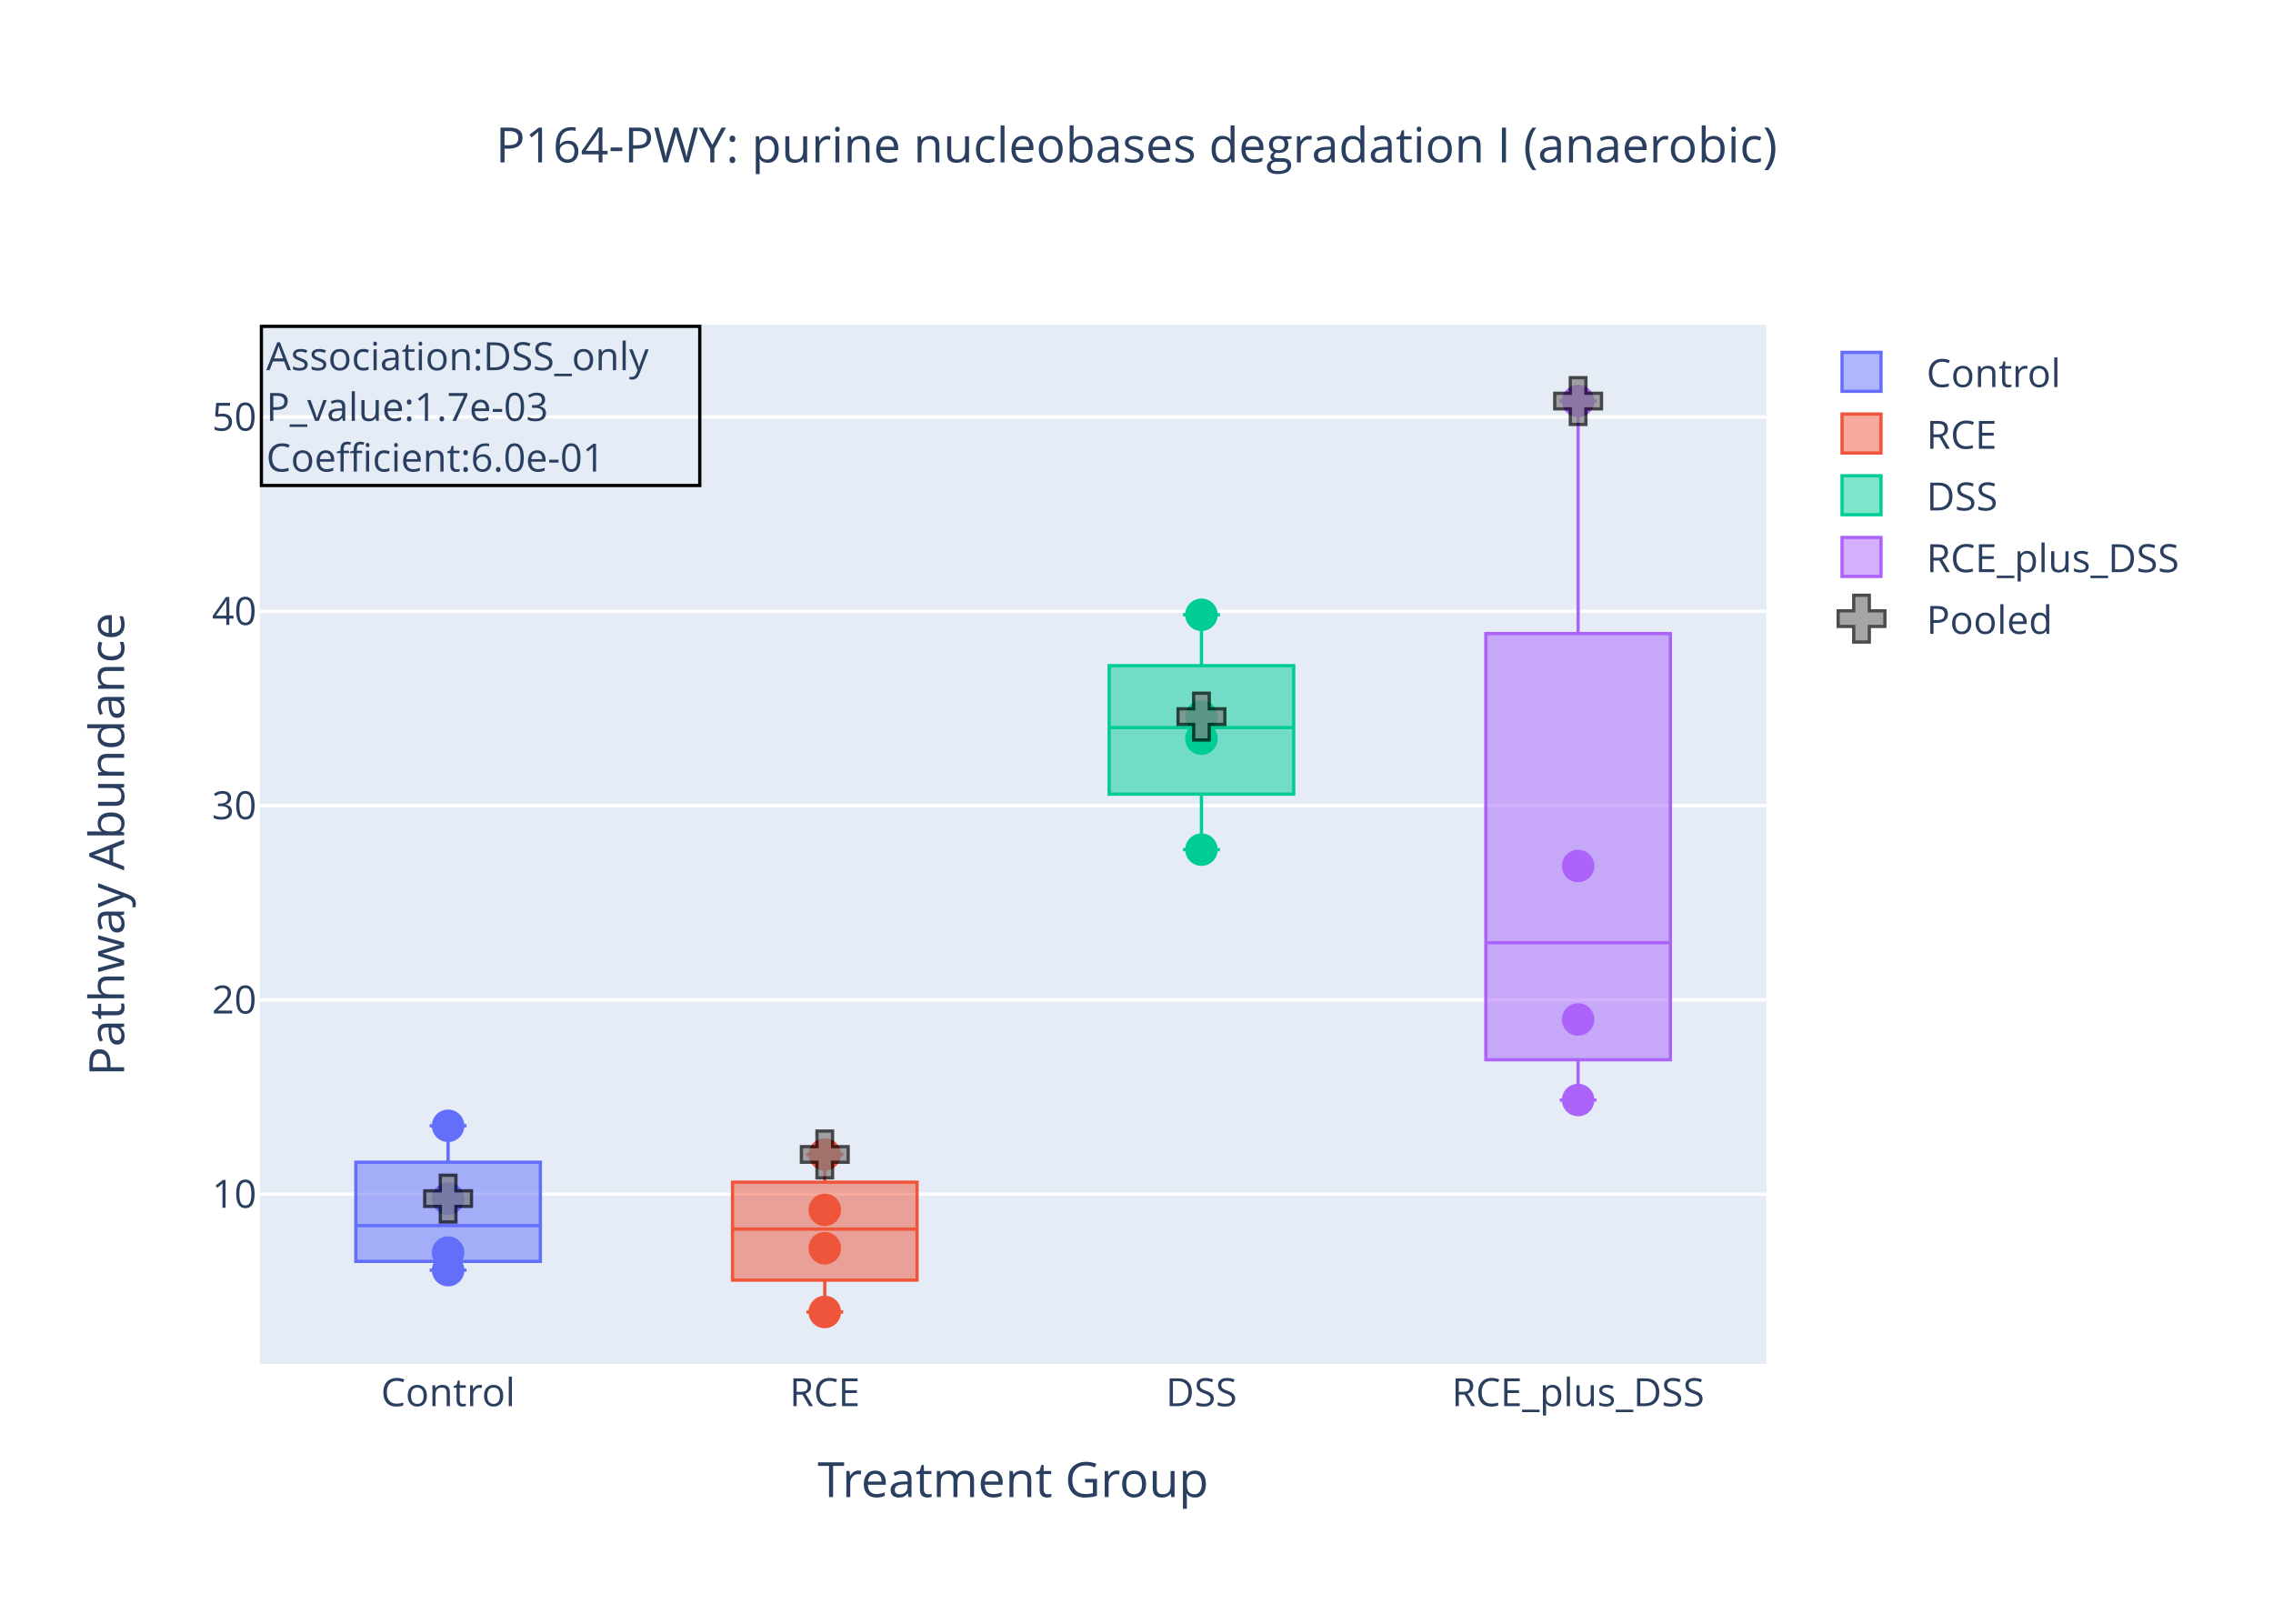
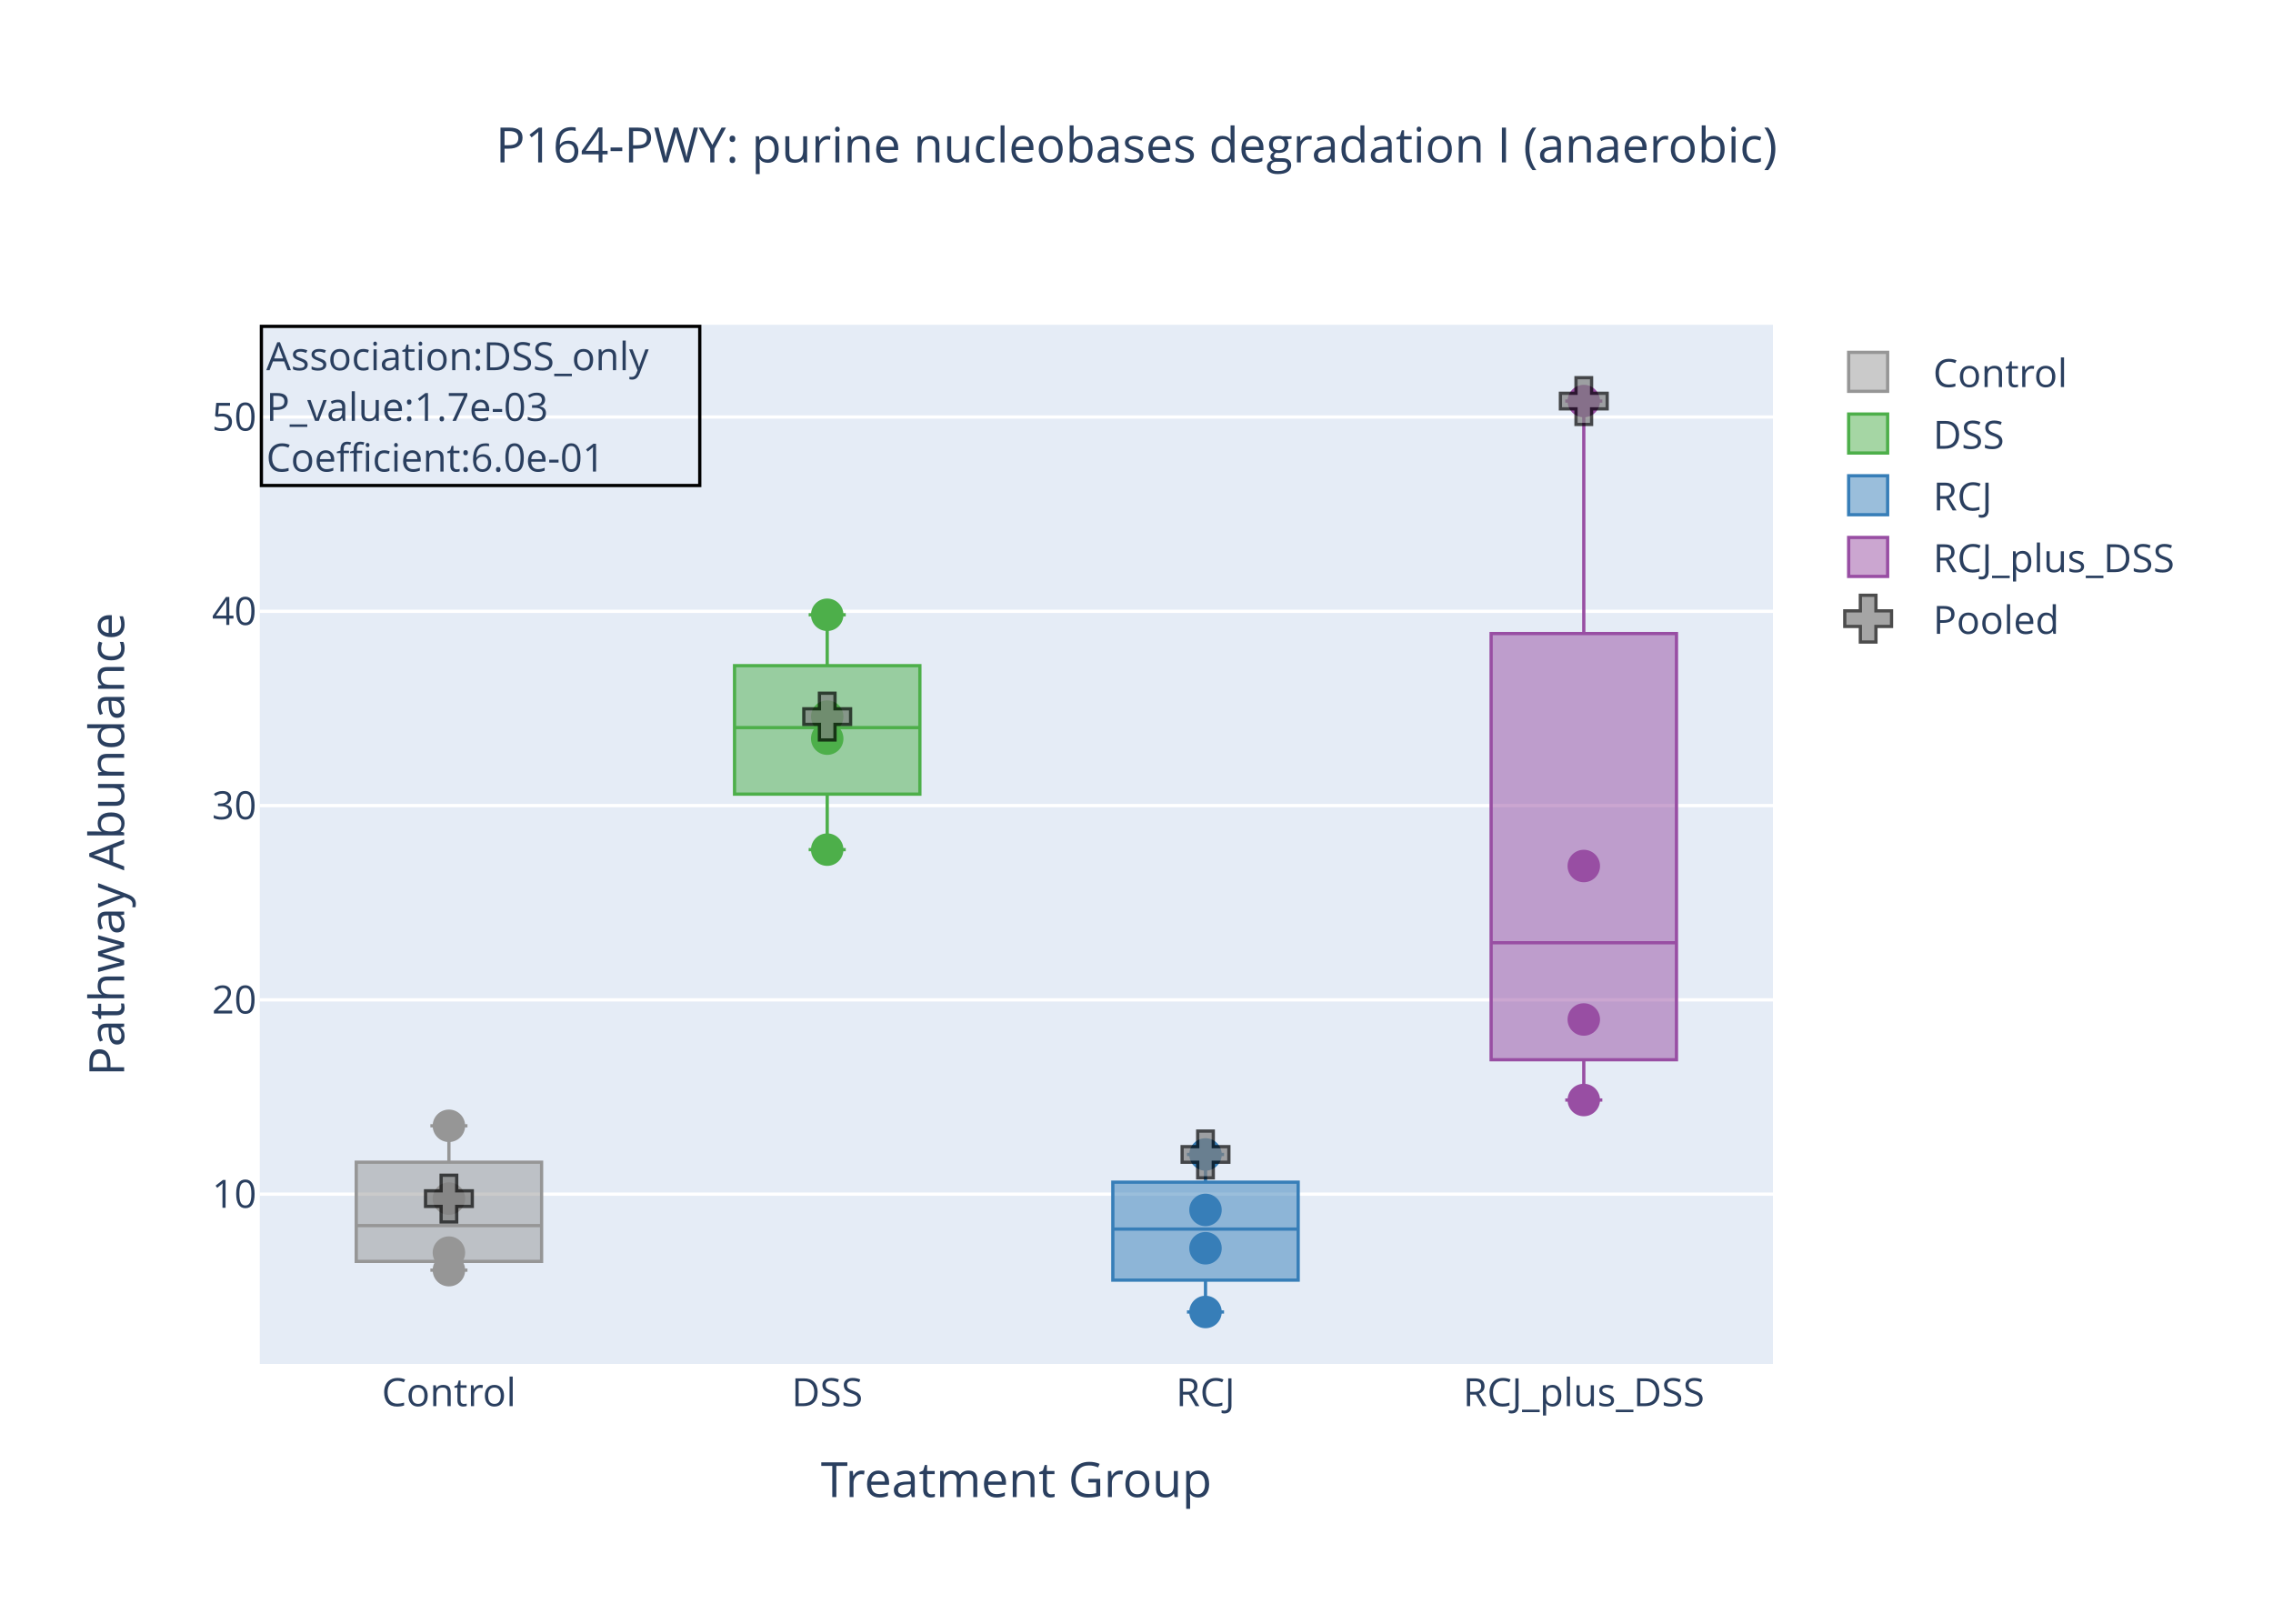
<svg xmlns="http://www.w3.org/2000/svg" class="main-svg" width="700" height="500" style="" viewBox="0 0 700 500">
  <rect x="0" y="0" width="700" height="500" style="fill: rgb(255, 255, 255); fill-opacity: 1;" />
-   <defs id="defs-93f633">
+   <defs id="defs-5e289c">
    <g class="clips">
-       <clipPath id="clip93f633xyplot" class="plotclip">
-         <rect width="464" height="320" />
-       </clipPath>
-       <clipPath class="axesclip" id="clip93f633x">
-         <rect x="80" y="0" width="464" height="500" />
-       </clipPath>
-       <clipPath class="axesclip" id="clip93f633y">
+       <clipPath id="clip5e289cxyplot" class="plotclip">
+         <rect width="466" height="320" />
+       </clipPath>
+       <clipPath class="axesclip" id="clip5e289cx">
+         <rect x="80" y="0" width="466" height="500" />
+       </clipPath>
+       <clipPath class="axesclip" id="clip5e289cy">
        <rect x="0" y="100" width="700" height="320" />
      </clipPath>
-       <clipPath class="axesclip" id="clip93f633xy">
-         <rect x="80" y="100" width="464" height="320" />
+       <clipPath class="axesclip" id="clip5e289cxy">
+         <rect x="80" y="100" width="466" height="320" />
      </clipPath>
    </g>
    <g class="gradients" />
    <g class="patterns" />
  </defs>
  <g class="bglayer">
-     <rect class="bg" x="80" y="100" width="464" height="320" style="fill: rgb(229, 236, 246); fill-opacity: 1; stroke-width: 0;" />
+     <rect class="bg" x="80" y="100" width="466" height="320" style="fill: rgb(229, 236, 246); fill-opacity: 1; stroke-width: 0;" />
  </g>
  <g class="layer-below">
    <g class="imagelayer" />
    <g class="shapelayer" />
  </g>
  <g class="cartesianlayer">
    <g class="subplot xy">
      <g class="layer-subplot">
        <g class="shapelayer" />
        <g class="imagelayer" />
      </g>
      <g class="minor-gridlayer">
        <g class="x" />
        <g class="y" />
      </g>
      <g class="gridlayer">
        <g class="x" />
        <g class="y">
-           <path class="ygrid crisp" transform="translate(0,367.71)" d="M80,0h464" style="stroke: rgb(255, 255, 255); stroke-opacity: 1; stroke-width: 1px;" />
-           <path class="ygrid crisp" transform="translate(0,307.89)" d="M80,0h464" style="stroke: rgb(255, 255, 255); stroke-opacity: 1; stroke-width: 1px;" />
-           <path class="ygrid crisp" transform="translate(0,248.06)" d="M80,0h464" style="stroke: rgb(255, 255, 255); stroke-opacity: 1; stroke-width: 1px;" />
-           <path class="ygrid crisp" transform="translate(0,188.24)" d="M80,0h464" style="stroke: rgb(255, 255, 255); stroke-opacity: 1; stroke-width: 1px;" />
-           <path class="ygrid crisp" transform="translate(0,128.41)" d="M80,0h464" style="stroke: rgb(255, 255, 255); stroke-opacity: 1; stroke-width: 1px;" />
+           <path class="ygrid crisp" transform="translate(0,367.71)" d="M80,0h466" style="stroke: rgb(255, 255, 255); stroke-opacity: 1; stroke-width: 1px;" />
+           <path class="ygrid crisp" transform="translate(0,307.89)" d="M80,0h466" style="stroke: rgb(255, 255, 255); stroke-opacity: 1; stroke-width: 1px;" />
+           <path class="ygrid crisp" transform="translate(0,248.06)" d="M80,0h466" style="stroke: rgb(255, 255, 255); stroke-opacity: 1; stroke-width: 1px;" />
+           <path class="ygrid crisp" transform="translate(0,188.24)" d="M80,0h466" style="stroke: rgb(255, 255, 255); stroke-opacity: 1; stroke-width: 1px;" />
+           <path class="ygrid crisp" transform="translate(0,128.41)" d="M80,0h466" style="stroke: rgb(255, 255, 255); stroke-opacity: 1; stroke-width: 1px;" />
        </g>
      </g>
      <g class="zerolinelayer" />
      <path class="xlines-below" />
      <path class="ylines-below" />
      <g class="overlines-below" />
      <g class="xaxislayer-below" />
      <g class="yaxislayer-below" />
      <g class="overaxes-below" />
-       <g class="plot" transform="translate(80,100)" clip-path="url(#clip93f633xyplot)">
+       <g class="plot" transform="translate(80,100)" clip-path="url(#clip5e289cxyplot)">
        <g class="boxlayer mlayer">
          <g class="trace boxes" style="opacity: 1;">
-             <path class="box" d="M29.58,277.4H86.42M29.58,288.42H86.42V257.88H29.58ZM58,288.42V291.12M58,257.88V246.67M52.32,291.12H63.68M52.32,246.67H63.68" style="vector-effect: non-scaling-stroke; stroke-width: 1px; stroke: rgb(99, 110, 250); stroke-opacity: 1; fill: rgb(99, 110, 250); fill-opacity: 0.5;" />
-             <g class="points">
-               <path class="point" transform="translate(58,291.12)" d="M5,0A5,5 0 1,1 0,-5A5,5 0 0,1 5,0Z" style="opacity: 1; stroke-width: 0px; fill: rgb(99, 110, 250); fill-opacity: 1;" />
-               <path class="point" transform="translate(58,285.72)" d="M5,0A5,5 0 1,1 0,-5A5,5 0 0,1 5,0Z" style="opacity: 1; stroke-width: 0px; fill: rgb(99, 110, 250); fill-opacity: 1;" />
-               <path class="point" transform="translate(58,269.09)" d="M5,0A5,5 0 1,1 0,-5A5,5 0 0,1 5,0Z" style="opacity: 1; stroke-width: 0px; fill: rgb(99, 110, 250); fill-opacity: 1;" />
-               <path class="point" transform="translate(58,246.67)" d="M5,0A5,5 0 1,1 0,-5A5,5 0 0,1 5,0Z" style="opacity: 1; stroke-width: 0px; fill: rgb(99, 110, 250); fill-opacity: 1;" />
-             </g>
-           </g>
-           <g class="trace boxes" style="opacity: 1;">
-             <path class="box" d="M145.58,278.47H202.42M145.58,294.19H202.42V264.03H145.58ZM174,294.19V304M174,264.03V255.49M168.32,304H179.68M168.32,255.49H179.68" style="vector-effect: non-scaling-stroke; stroke-width: 1px; stroke: rgb(239, 85, 59); stroke-opacity: 1; fill: rgb(239, 85, 59); fill-opacity: 0.5;" />
-             <g class="points">
-               <path class="point" transform="translate(174,304)" d="M5,0A5,5 0 1,1 0,-5A5,5 0 0,1 5,0Z" style="opacity: 1; stroke-width: 0px; fill: rgb(239, 85, 59); fill-opacity: 1;" />
-               <path class="point" transform="translate(174,284.37)" d="M5,0A5,5 0 1,1 0,-5A5,5 0 0,1 5,0Z" style="opacity: 1; stroke-width: 0px; fill: rgb(239, 85, 59); fill-opacity: 1;" />
-               <path class="point" transform="translate(174,272.57)" d="M5,0A5,5 0 1,1 0,-5A5,5 0 0,1 5,0Z" style="opacity: 1; stroke-width: 0px; fill: rgb(239, 85, 59); fill-opacity: 1;" />
-               <path class="point" transform="translate(174,255.49)" d="M5,0A5,5 0 1,1 0,-5A5,5 0 0,1 5,0Z" style="opacity: 1; stroke-width: 0px; fill: rgb(239, 85, 59); fill-opacity: 1;" />
-             </g>
-           </g>
-           <g class="trace boxes" style="opacity: 1;">
-             <path class="box" d="M261.58,124.05H318.42M261.58,144.54H318.42V104.98H261.58ZM290,144.54V161.63M290,104.98V89.31M284.32,161.63H295.68M284.32,89.31H295.68" style="vector-effect: non-scaling-stroke; stroke-width: 1px; stroke: rgb(0, 204, 150); stroke-opacity: 1; fill: rgb(0, 204, 150); fill-opacity: 0.5;" />
-             <g class="points">
-               <path class="point" transform="translate(290,161.63)" d="M5,0A5,5 0 1,1 0,-5A5,5 0 0,1 5,0Z" style="opacity: 1; stroke-width: 0px; fill: rgb(0, 204, 150); fill-opacity: 1;" />
-               <path class="point" transform="translate(290,127.45)" d="M5,0A5,5 0 1,1 0,-5A5,5 0 0,1 5,0Z" style="opacity: 1; stroke-width: 0px; fill: rgb(0, 204, 150); fill-opacity: 1;" />
-               <path class="point" transform="translate(290,120.66)" d="M5,0A5,5 0 1,1 0,-5A5,5 0 0,1 5,0Z" style="opacity: 1; stroke-width: 0px; fill: rgb(0, 204, 150); fill-opacity: 1;" />
-               <path class="point" transform="translate(290,89.31)" d="M5,0A5,5 0 1,1 0,-5A5,5 0 0,1 5,0Z" style="opacity: 1; stroke-width: 0px; fill: rgb(0, 204, 150); fill-opacity: 1;" />
-             </g>
-           </g>
-           <g class="trace boxes" style="opacity: 1;">
-             <path class="box" d="M377.58,190.3H434.42M377.58,226.33H434.42V95.09H377.58ZM406,226.33V238.73M406,95.09V23.5M400.32,238.73H411.68M400.32,23.5H411.68" style="vector-effect: non-scaling-stroke; stroke-width: 1px; stroke: rgb(171, 99, 250); stroke-opacity: 1; fill: rgb(171, 99, 250); fill-opacity: 0.5;" />
-             <g class="points">
-               <path class="point" transform="translate(406,238.73)" d="M5,0A5,5 0 1,1 0,-5A5,5 0 0,1 5,0Z" style="opacity: 1; stroke-width: 0px; fill: rgb(171, 99, 250); fill-opacity: 1;" />
-               <path class="point" transform="translate(406,213.93)" d="M5,0A5,5 0 1,1 0,-5A5,5 0 0,1 5,0Z" style="opacity: 1; stroke-width: 0px; fill: rgb(171, 99, 250); fill-opacity: 1;" />
-               <path class="point" transform="translate(406,166.67)" d="M5,0A5,5 0 1,1 0,-5A5,5 0 0,1 5,0Z" style="opacity: 1; stroke-width: 0px; fill: rgb(171, 99, 250); fill-opacity: 1;" />
-               <path class="point" transform="translate(406,23.5)" d="M5,0A5,5 0 1,1 0,-5A5,5 0 0,1 5,0Z" style="opacity: 1; stroke-width: 0px; fill: rgb(171, 99, 250); fill-opacity: 1;" />
+             <path class="box" d="M29.71,277.4H86.79M29.71,288.42H86.79V257.88H29.71ZM58.25,288.42V291.12M58.25,257.88V246.67M52.54,291.12H63.96M52.54,246.67H63.96" style="vector-effect: non-scaling-stroke; stroke-width: 1px; stroke: rgb(150, 150, 150); stroke-opacity: 1; fill: rgb(150, 150, 150); fill-opacity: 0.5;" />
+             <g class="points">
+               <path class="point" transform="translate(58.25,291.12)" d="M5,0A5,5 0 1,1 0,-5A5,5 0 0,1 5,0Z" style="opacity: 1; stroke-width: 0px; fill: rgb(150, 150, 150); fill-opacity: 1;" />
+               <path class="point" transform="translate(58.25,285.72)" d="M5,0A5,5 0 1,1 0,-5A5,5 0 0,1 5,0Z" style="opacity: 1; stroke-width: 0px; fill: rgb(150, 150, 150); fill-opacity: 1;" />
+               <path class="point" transform="translate(58.25,269.09)" d="M5,0A5,5 0 1,1 0,-5A5,5 0 0,1 5,0Z" style="opacity: 1; stroke-width: 0px; fill: rgb(150, 150, 150); fill-opacity: 1;" />
+               <path class="point" transform="translate(58.25,246.67)" d="M5,0A5,5 0 1,1 0,-5A5,5 0 0,1 5,0Z" style="opacity: 1; stroke-width: 0px; fill: rgb(150, 150, 150); fill-opacity: 1;" />
+             </g>
+           </g>
+           <g class="trace boxes" style="opacity: 1;">
+             <path class="box" d="M146.21,124.05H203.29M146.21,144.54H203.29V104.98H146.21ZM174.75,144.54V161.63M174.75,104.98V89.31M169.04,161.63H180.46M169.04,89.31H180.46" style="vector-effect: non-scaling-stroke; stroke-width: 1px; stroke: rgb(77, 175, 74); stroke-opacity: 1; fill: rgb(77, 175, 74); fill-opacity: 0.5;" />
+             <g class="points">
+               <path class="point" transform="translate(174.75,161.63)" d="M5,0A5,5 0 1,1 0,-5A5,5 0 0,1 5,0Z" style="opacity: 1; stroke-width: 0px; fill: rgb(77, 175, 74); fill-opacity: 1;" />
+               <path class="point" transform="translate(174.75,127.45)" d="M5,0A5,5 0 1,1 0,-5A5,5 0 0,1 5,0Z" style="opacity: 1; stroke-width: 0px; fill: rgb(77, 175, 74); fill-opacity: 1;" />
+               <path class="point" transform="translate(174.75,120.66)" d="M5,0A5,5 0 1,1 0,-5A5,5 0 0,1 5,0Z" style="opacity: 1; stroke-width: 0px; fill: rgb(77, 175, 74); fill-opacity: 1;" />
+               <path class="point" transform="translate(174.75,89.31)" d="M5,0A5,5 0 1,1 0,-5A5,5 0 0,1 5,0Z" style="opacity: 1; stroke-width: 0px; fill: rgb(77, 175, 74); fill-opacity: 1;" />
+             </g>
+           </g>
+           <g class="trace boxes" style="opacity: 1;">
+             <path class="box" d="M262.71,278.47H319.79M262.71,294.19H319.79V264.03H262.71ZM291.25,294.19V304M291.25,264.03V255.49M285.54,304H296.96M285.54,255.49H296.96" style="vector-effect: non-scaling-stroke; stroke-width: 1px; stroke: rgb(55, 126, 184); stroke-opacity: 1; fill: rgb(55, 126, 184); fill-opacity: 0.5;" />
+             <g class="points">
+               <path class="point" transform="translate(291.25,304)" d="M5,0A5,5 0 1,1 0,-5A5,5 0 0,1 5,0Z" style="opacity: 1; stroke-width: 0px; fill: rgb(55, 126, 184); fill-opacity: 1;" />
+               <path class="point" transform="translate(291.25,284.37)" d="M5,0A5,5 0 1,1 0,-5A5,5 0 0,1 5,0Z" style="opacity: 1; stroke-width: 0px; fill: rgb(55, 126, 184); fill-opacity: 1;" />
+               <path class="point" transform="translate(291.25,272.57)" d="M5,0A5,5 0 1,1 0,-5A5,5 0 0,1 5,0Z" style="opacity: 1; stroke-width: 0px; fill: rgb(55, 126, 184); fill-opacity: 1;" />
+               <path class="point" transform="translate(291.25,255.49)" d="M5,0A5,5 0 1,1 0,-5A5,5 0 0,1 5,0Z" style="opacity: 1; stroke-width: 0px; fill: rgb(55, 126, 184); fill-opacity: 1;" />
+             </g>
+           </g>
+           <g class="trace boxes" style="opacity: 1;">
+             <path class="box" d="M379.21,190.3H436.29M379.21,226.33H436.29V95.09H379.21ZM407.75,226.33V238.73M407.75,95.09V23.5M402.04,238.73H413.46M402.04,23.5H413.46" style="vector-effect: non-scaling-stroke; stroke-width: 1px; stroke: rgb(152, 78, 163); stroke-opacity: 1; fill: rgb(152, 78, 163); fill-opacity: 0.5;" />
+             <g class="points">
+               <path class="point" transform="translate(407.75,238.73)" d="M5,0A5,5 0 1,1 0,-5A5,5 0 0,1 5,0Z" style="opacity: 1; stroke-width: 0px; fill: rgb(152, 78, 163); fill-opacity: 1;" />
+               <path class="point" transform="translate(407.75,213.93)" d="M5,0A5,5 0 1,1 0,-5A5,5 0 0,1 5,0Z" style="opacity: 1; stroke-width: 0px; fill: rgb(152, 78, 163); fill-opacity: 1;" />
+               <path class="point" transform="translate(407.75,166.67)" d="M5,0A5,5 0 1,1 0,-5A5,5 0 0,1 5,0Z" style="opacity: 1; stroke-width: 0px; fill: rgb(152, 78, 163); fill-opacity: 1;" />
+               <path class="point" transform="translate(407.75,23.5)" d="M5,0A5,5 0 1,1 0,-5A5,5 0 0,1 5,0Z" style="opacity: 1; stroke-width: 0px; fill: rgb(152, 78, 163); fill-opacity: 1;" />
            </g>
          </g>
        </g>
        <g class="scatterlayer mlayer">
-           <g class="trace scatter tracec50bee" style="stroke-miterlimit: 2; opacity: 1;">
+           <g class="trace scatter trace86f825" style="stroke-miterlimit: 2; opacity: 1;">
            <g class="fills" />
            <g class="errorbars" />
            <g class="lines" />
            <g class="points">
-               <path class="point" transform="translate(58,269.09)" d="M7.2,2.4H2.4V7.2H-2.4V2.4H-7.2V-2.4H-2.4V-7.2H2.4V-2.4H7.2Z" style="opacity: 0.7; stroke-width: 1px; fill: rgb(127, 127, 127); fill-opacity: 1; stroke: rgb(0, 0, 0); stroke-opacity: 1;" />
-               <path class="point" transform="translate(290,120.66)" d="M7.2,2.4H2.4V7.2H-2.4V2.4H-7.2V-2.4H-2.4V-7.2H2.4V-2.4H7.2Z" style="opacity: 0.7; stroke-width: 1px; fill: rgb(127, 127, 127); fill-opacity: 1; stroke: rgb(0, 0, 0); stroke-opacity: 1;" />
-               <path class="point" transform="translate(174,255.49)" d="M7.2,2.4H2.4V7.2H-2.4V2.4H-7.2V-2.4H-2.4V-7.2H2.4V-2.4H7.2Z" style="opacity: 0.7; stroke-width: 1px; fill: rgb(127, 127, 127); fill-opacity: 1; stroke: rgb(0, 0, 0); stroke-opacity: 1;" />
-               <path class="point" transform="translate(406,23.5)" d="M7.2,2.4H2.4V7.2H-2.4V2.4H-7.2V-2.4H-2.4V-7.2H2.4V-2.4H7.2Z" style="opacity: 0.7; stroke-width: 1px; fill: rgb(127, 127, 127); fill-opacity: 1; stroke: rgb(0, 0, 0); stroke-opacity: 1;" />
+               <path class="point" transform="translate(58.25,269.09)" d="M7.2,2.4H2.4V7.2H-2.4V2.4H-7.2V-2.4H-2.4V-7.2H2.4V-2.4H7.2Z" style="opacity: 0.7; stroke-width: 1px; fill: rgb(127, 127, 127); fill-opacity: 1; stroke: rgb(0, 0, 0); stroke-opacity: 1;" />
+               <path class="point" transform="translate(174.75,120.66)" d="M7.2,2.4H2.4V7.2H-2.4V2.4H-7.2V-2.4H-2.4V-7.2H2.4V-2.4H7.2Z" style="opacity: 0.7; stroke-width: 1px; fill: rgb(127, 127, 127); fill-opacity: 1; stroke: rgb(0, 0, 0); stroke-opacity: 1;" />
+               <path class="point" transform="translate(291.25,255.49)" d="M7.2,2.4H2.4V7.2H-2.4V2.4H-7.2V-2.4H-2.4V-7.2H2.4V-2.4H7.2Z" style="opacity: 0.7; stroke-width: 1px; fill: rgb(127, 127, 127); fill-opacity: 1; stroke: rgb(0, 0, 0); stroke-opacity: 1;" />
+               <path class="point" transform="translate(407.75,23.5)" d="M7.2,2.4H2.4V7.2H-2.4V2.4H-7.2V-2.4H-2.4V-7.2H2.4V-2.4H7.2Z" style="opacity: 0.7; stroke-width: 1px; fill: rgb(127, 127, 127); fill-opacity: 1; stroke: rgb(0, 0, 0); stroke-opacity: 1;" />
            </g>
            <g class="text" />
          </g>
        </g>
      </g>
      <g class="overplot" />
      <path class="xlines-above crisp" d="M0,0" style="fill: none;" />
      <path class="ylines-above crisp" d="M0,0" style="fill: none;" />
      <g class="overlines-above" />
      <g class="xaxislayer-above">
        <g class="xtick">
-           <text text-anchor="middle" x="0" y="433" transform="translate(138,0)" style="font-family: 'Open Sans', verdana, arial, sans-serif; font-size: 12px; fill: rgb(42, 63, 95); fill-opacity: 1; white-space: pre; opacity: 1;">Control</text>
-         </g>
-         <g class="xtick">
-           <text text-anchor="middle" x="0" y="433" transform="translate(254,0)" style="font-family: 'Open Sans', verdana, arial, sans-serif; font-size: 12px; fill: rgb(42, 63, 95); fill-opacity: 1; white-space: pre; opacity: 1;">RCE</text>
-         </g>
-         <g class="xtick">
-           <text text-anchor="middle" x="0" y="433" transform="translate(370,0)" style="font-family: 'Open Sans', verdana, arial, sans-serif; font-size: 12px; fill: rgb(42, 63, 95); fill-opacity: 1; white-space: pre; opacity: 1;">DSS</text>
-         </g>
-         <g class="xtick">
-           <text text-anchor="middle" x="0" y="433" transform="translate(486,0)" style="font-family: 'Open Sans', verdana, arial, sans-serif; font-size: 12px; fill: rgb(42, 63, 95); fill-opacity: 1; white-space: pre; opacity: 1;">RCE_plus_DSS</text>
+           <text text-anchor="middle" x="0" y="433" transform="translate(138.25,0)" style="font-family: 'Open Sans', verdana, arial, sans-serif; font-size: 12px; fill: rgb(42, 63, 95); fill-opacity: 1; white-space: pre; opacity: 1;">Control</text>
+         </g>
+         <g class="xtick">
+           <text text-anchor="middle" x="0" y="433" transform="translate(254.75,0)" style="font-family: 'Open Sans', verdana, arial, sans-serif; font-size: 12px; fill: rgb(42, 63, 95); fill-opacity: 1; white-space: pre; opacity: 1;">DSS</text>
+         </g>
+         <g class="xtick">
+           <text text-anchor="middle" x="0" y="433" transform="translate(371.25,0)" style="font-family: 'Open Sans', verdana, arial, sans-serif; font-size: 12px; fill: rgb(42, 63, 95); fill-opacity: 1; white-space: pre; opacity: 1;">RCJ</text>
+         </g>
+         <g class="xtick">
+           <text text-anchor="middle" x="0" y="433" transform="translate(487.75,0)" style="font-family: 'Open Sans', verdana, arial, sans-serif; font-size: 12px; fill: rgb(42, 63, 95); fill-opacity: 1; white-space: pre; opacity: 1;">RCJ_plus_DSS</text>
        </g>
      </g>
      <g class="yaxislayer-above">
        <g class="ytick">
          <text text-anchor="end" x="79" y="4.2" transform="translate(0,367.71)" style="font-family: 'Open Sans', verdana, arial, sans-serif; font-size: 12px; fill: rgb(42, 63, 95); fill-opacity: 1; white-space: pre; opacity: 1;">10</text>
        </g>
        <g class="ytick">
          <text text-anchor="end" x="79" y="4.2" style="font-family: 'Open Sans', verdana, arial, sans-serif; font-size: 12px; fill: rgb(42, 63, 95); fill-opacity: 1; white-space: pre; opacity: 1;" transform="translate(0,307.89)">20</text>
        </g>
        <g class="ytick">
          <text text-anchor="end" x="79" y="4.2" style="font-family: 'Open Sans', verdana, arial, sans-serif; font-size: 12px; fill: rgb(42, 63, 95); fill-opacity: 1; white-space: pre; opacity: 1;" transform="translate(0,248.06)">30</text>
        </g>
        <g class="ytick">
          <text text-anchor="end" x="79" y="4.2" style="font-family: 'Open Sans', verdana, arial, sans-serif; font-size: 12px; fill: rgb(42, 63, 95); fill-opacity: 1; white-space: pre; opacity: 1;" transform="translate(0,188.24)">40</text>
        </g>
        <g class="ytick">
          <text text-anchor="end" x="79" y="4.2" style="font-family: 'Open Sans', verdana, arial, sans-serif; font-size: 12px; fill: rgb(42, 63, 95); fill-opacity: 1; white-space: pre; opacity: 1;" transform="translate(0,128.41)">50</text>
        </g>
      </g>
      <g class="overaxes-above" />
    </g>
  </g>
  <g class="polarlayer" />
  <g class="smithlayer" />
  <g class="ternarylayer" />
  <g class="geolayer" />
  <g class="funnelarealayer" />
  <g class="pielayer" />
  <g class="iciclelayer" />
  <g class="treemaplayer" />
  <g class="sunburstlayer" />
  <g class="glimages" />
-   <defs id="topdefs-93f633">
+   <defs id="topdefs-5e289c">
    <g class="clips" />
-     <clipPath id="legend93f633">
-       <rect width="135" height="105" x="0" y="0" />
+     <clipPath id="legend5e289c">
+       <rect width="133" height="105" x="0" y="0" />
    </clipPath>
  </defs>
  <g class="layer-above">
    <g class="imagelayer" />
    <g class="shapelayer" />
  </g>
  <g class="infolayer">
-     <g class="legend" pointer-events="all" transform="translate(553.28,100)">
-       <rect class="bg" shape-rendering="crispEdges" width="135" height="105" x="0" y="0" style="stroke: rgb(68, 68, 68); stroke-opacity: 1; fill: rgb(255, 255, 255); fill-opacity: 1; stroke-width: 0px;" />
-       <g class="scrollbox" transform="" clip-path="url(#legend93f633)">
+     <g class="legend" pointer-events="all" transform="translate(555.32,100)">
+       <rect class="bg" shape-rendering="crispEdges" width="133" height="105" x="0" y="0" style="stroke: rgb(68, 68, 68); stroke-opacity: 1; fill: rgb(255, 255, 255); fill-opacity: 1; stroke-width: 0px;" />
+       <g class="scrollbox" transform="" clip-path="url(#legend5e289c)">
        <g class="groups">
          <g class="traces" transform="translate(0,14.5)" style="opacity: 1;">
            <text class="legendtext" text-anchor="start" x="40" y="4.68" style="font-family: 'Open Sans', verdana, arial, sans-serif; font-size: 12px; fill: rgb(42, 63, 95); fill-opacity: 1; white-space: pre;">Control</text>
            <g class="layers" style="opacity: 1;">
              <g class="legendfill" />
              <g class="legendlines" />
              <g class="legendsymbols">
                <g class="legendpoints">
-                   <path class="legendbox" d="M6,6H-6V-6H6Z" transform="translate(20,0)" style="stroke-width: 1px; fill: rgb(99, 110, 250); fill-opacity: 0.5; stroke: rgb(99, 110, 250); stroke-opacity: 1;" />
-                 </g>
-               </g>
-             </g>
-             <rect class="legendtoggle" x="0" y="-9.5" width="129.844" height="19" style="fill: rgb(0, 0, 0); fill-opacity: 0;" />
+                   <path class="legendbox" d="M6,6H-6V-6H6Z" transform="translate(20,0)" style="stroke-width: 1px; fill: rgb(150, 150, 150); fill-opacity: 0.5; stroke: rgb(150, 150, 150); stroke-opacity: 1;" />
+                 </g>
+               </g>
+             </g>
+             <rect class="legendtoggle" x="0" y="-9.5" width="127.703" height="19" style="fill: rgb(0, 0, 0); fill-opacity: 0;" />
          </g>
          <g class="traces" transform="translate(0,33.5)" style="opacity: 1;">
-             <text class="legendtext" text-anchor="start" x="40" y="4.68" style="font-family: 'Open Sans', verdana, arial, sans-serif; font-size: 12px; fill: rgb(42, 63, 95); fill-opacity: 1; white-space: pre;">RCE</text>
-             <g class="layers" style="opacity: 1;">
-               <g class="legendfill" />
-               <g class="legendlines" />
-               <g class="legendsymbols">
-                 <g class="legendpoints">
-                   <path class="legendbox" d="M6,6H-6V-6H6Z" transform="translate(20,0)" style="stroke-width: 1px; fill: rgb(239, 85, 59); fill-opacity: 0.5; stroke: rgb(239, 85, 59); stroke-opacity: 1;" />
-                 </g>
-               </g>
-             </g>
-             <rect class="legendtoggle" x="0" y="-9.5" width="129.844" height="19" style="fill: rgb(0, 0, 0); fill-opacity: 0;" />
+             <text class="legendtext" text-anchor="start" x="40" y="4.68" style="font-family: 'Open Sans', verdana, arial, sans-serif; font-size: 12px; fill: rgb(42, 63, 95); fill-opacity: 1; white-space: pre;">DSS</text>
+             <g class="layers" style="opacity: 1;">
+               <g class="legendfill" />
+               <g class="legendlines" />
+               <g class="legendsymbols">
+                 <g class="legendpoints">
+                   <path class="legendbox" d="M6,6H-6V-6H6Z" transform="translate(20,0)" style="stroke-width: 1px; fill: rgb(77, 175, 74); fill-opacity: 0.5; stroke: rgb(77, 175, 74); stroke-opacity: 1;" />
+                 </g>
+               </g>
+             </g>
+             <rect class="legendtoggle" x="0" y="-9.5" width="127.703" height="19" style="fill: rgb(0, 0, 0); fill-opacity: 0;" />
          </g>
          <g class="traces" transform="translate(0,52.5)" style="opacity: 1;">
-             <text class="legendtext" text-anchor="start" x="40" y="4.68" style="font-family: 'Open Sans', verdana, arial, sans-serif; font-size: 12px; fill: rgb(42, 63, 95); fill-opacity: 1; white-space: pre;">DSS</text>
-             <g class="layers" style="opacity: 1;">
-               <g class="legendfill" />
-               <g class="legendlines" />
-               <g class="legendsymbols">
-                 <g class="legendpoints">
-                   <path class="legendbox" d="M6,6H-6V-6H6Z" transform="translate(20,0)" style="stroke-width: 1px; fill: rgb(0, 204, 150); fill-opacity: 0.5; stroke: rgb(0, 204, 150); stroke-opacity: 1;" />
-                 </g>
-               </g>
-             </g>
-             <rect class="legendtoggle" x="0" y="-9.5" width="129.844" height="19" style="fill: rgb(0, 0, 0); fill-opacity: 0;" />
+             <text class="legendtext" text-anchor="start" x="40" y="4.68" style="font-family: 'Open Sans', verdana, arial, sans-serif; font-size: 12px; fill: rgb(42, 63, 95); fill-opacity: 1; white-space: pre;">RCJ</text>
+             <g class="layers" style="opacity: 1;">
+               <g class="legendfill" />
+               <g class="legendlines" />
+               <g class="legendsymbols">
+                 <g class="legendpoints">
+                   <path class="legendbox" d="M6,6H-6V-6H6Z" transform="translate(20,0)" style="stroke-width: 1px; fill: rgb(55, 126, 184); fill-opacity: 0.5; stroke: rgb(55, 126, 184); stroke-opacity: 1;" />
+                 </g>
+               </g>
+             </g>
+             <rect class="legendtoggle" x="0" y="-9.5" width="127.703" height="19" style="fill: rgb(0, 0, 0); fill-opacity: 0;" />
          </g>
          <g class="traces" transform="translate(0,71.5)" style="opacity: 1;">
-             <text class="legendtext" text-anchor="start" x="40" y="4.68" style="font-family: 'Open Sans', verdana, arial, sans-serif; font-size: 12px; fill: rgb(42, 63, 95); fill-opacity: 1; white-space: pre;">RCE_plus_DSS</text>
-             <g class="layers" style="opacity: 1;">
-               <g class="legendfill" />
-               <g class="legendlines" />
-               <g class="legendsymbols">
-                 <g class="legendpoints">
-                   <path class="legendbox" d="M6,6H-6V-6H6Z" transform="translate(20,0)" style="stroke-width: 1px; fill: rgb(171, 99, 250); fill-opacity: 0.5; stroke: rgb(171, 99, 250); stroke-opacity: 1;" />
-                 </g>
-               </g>
-             </g>
-             <rect class="legendtoggle" x="0" y="-9.5" width="129.844" height="19" style="fill: rgb(0, 0, 0); fill-opacity: 0;" />
+             <text class="legendtext" text-anchor="start" x="40" y="4.68" style="font-family: 'Open Sans', verdana, arial, sans-serif; font-size: 12px; fill: rgb(42, 63, 95); fill-opacity: 1; white-space: pre;">RCJ_plus_DSS</text>
+             <g class="layers" style="opacity: 1;">
+               <g class="legendfill" />
+               <g class="legendlines" />
+               <g class="legendsymbols">
+                 <g class="legendpoints">
+                   <path class="legendbox" d="M6,6H-6V-6H6Z" transform="translate(20,0)" style="stroke-width: 1px; fill: rgb(152, 78, 163); fill-opacity: 0.5; stroke: rgb(152, 78, 163); stroke-opacity: 1;" />
+                 </g>
+               </g>
+             </g>
+             <rect class="legendtoggle" x="0" y="-9.5" width="127.703" height="19" style="fill: rgb(0, 0, 0); fill-opacity: 0;" />
          </g>
          <g class="traces" transform="translate(0,90.5)" style="opacity: 1;">
            <text class="legendtext" text-anchor="start" x="40" y="4.68" style="font-family: 'Open Sans', verdana, arial, sans-serif; font-size: 12px; fill: rgb(42, 63, 95); fill-opacity: 1; white-space: pre;">Pooled</text>
            <g class="layers" style="opacity: 1;">
              <g class="legendfill" />
              <g class="legendlines" />
              <g class="legendsymbols">
                <g class="legendpoints">
                  <path class="scatterpts" transform="translate(20,0)" d="M7.2,2.4H2.4V7.2H-2.4V2.4H-7.2V-2.4H-2.4V-7.2H2.4V-2.4H7.2Z" style="opacity: 0.7; stroke-width: 1px; fill: rgb(127, 127, 127); fill-opacity: 1; stroke: rgb(0, 0, 0); stroke-opacity: 1;" />
                </g>
              </g>
            </g>
-             <rect class="legendtoggle" x="0" y="-9.5" width="129.844" height="19" style="fill: rgb(0, 0, 0); fill-opacity: 0;" />
+             <rect class="legendtoggle" x="0" y="-9.5" width="127.703" height="19" style="fill: rgb(0, 0, 0); fill-opacity: 0;" />
          </g>
        </g>
      </g>
      <rect class="scrollbar" rx="20" ry="3" width="0" height="0" x="0" y="0" style="fill: rgb(128, 139, 164); fill-opacity: 1;" />
    </g>
    <g class="g-gtitle">
      <text class="gtitle" x="350" y="50" text-anchor="middle" dy="0em" style="font-family: 'Open Sans', verdana, arial, sans-serif; font-size: 15px; fill: rgb(42, 63, 95); opacity: 1; font-weight: normal; white-space: pre;">P164-PWY: purine nucleobases degradation I (anaerobic)</text>
    </g>
    <g class="g-xtitle">
-       <text class="xtitle" x="312" y="461" text-anchor="middle" style="font-family: 'Open Sans', verdana, arial, sans-serif; font-size: 15px; fill: rgb(42, 63, 95); opacity: 1; font-weight: normal; white-space: pre;">Treatment Group</text>
+       <text class="xtitle" x="313" y="461" text-anchor="middle" style="font-family: 'Open Sans', verdana, arial, sans-serif; font-size: 15px; fill: rgb(42, 63, 95); opacity: 1; font-weight: normal; white-space: pre;">Treatment Group</text>
    </g>
    <g class="g-ytitle">
      <text class="ytitle" transform="rotate(-90,38.23438,260)" x="38.234" y="260" text-anchor="middle" style="font-family: 'Open Sans', verdana, arial, sans-serif; font-size: 15px; fill: rgb(42, 63, 95); opacity: 1; font-weight: normal; white-space: pre;">Pathway Abundance</text>
    </g>
    <g class="annotation" data-index="0" style="opacity: 1;">
      <g class="annotation-text-g" transform="rotate(0,148,125)">
        <g class="cursor-pointer" transform="translate(80,100)">
          <rect class="bg" x="0.5" y="0.5" width="135" height="49" style="stroke-width: 1px; stroke: rgb(0, 0, 0); stroke-opacity: 1; fill: rgb(0, 0, 0); fill-opacity: 0;" />
          <text class="annotation-text" text-anchor="start" x="2" y="14" style="font-family: 'Open Sans', verdana, arial, sans-serif; font-size: 12px; fill: rgb(42, 63, 95); fill-opacity: 1; white-space: pre;">
            <tspan class="line" dy="0em" x="2" y="14">Association:DSS_only</tspan>
            <tspan class="line" dy="1.3em" x="2" y="14">P_value:1.7e-03</tspan>
            <tspan class="line" dy="2.6em" x="2" y="14">Coefficient:6.0e-01</tspan>
          </text>
        </g>
      </g>
    </g>
  </g>
</svg>
